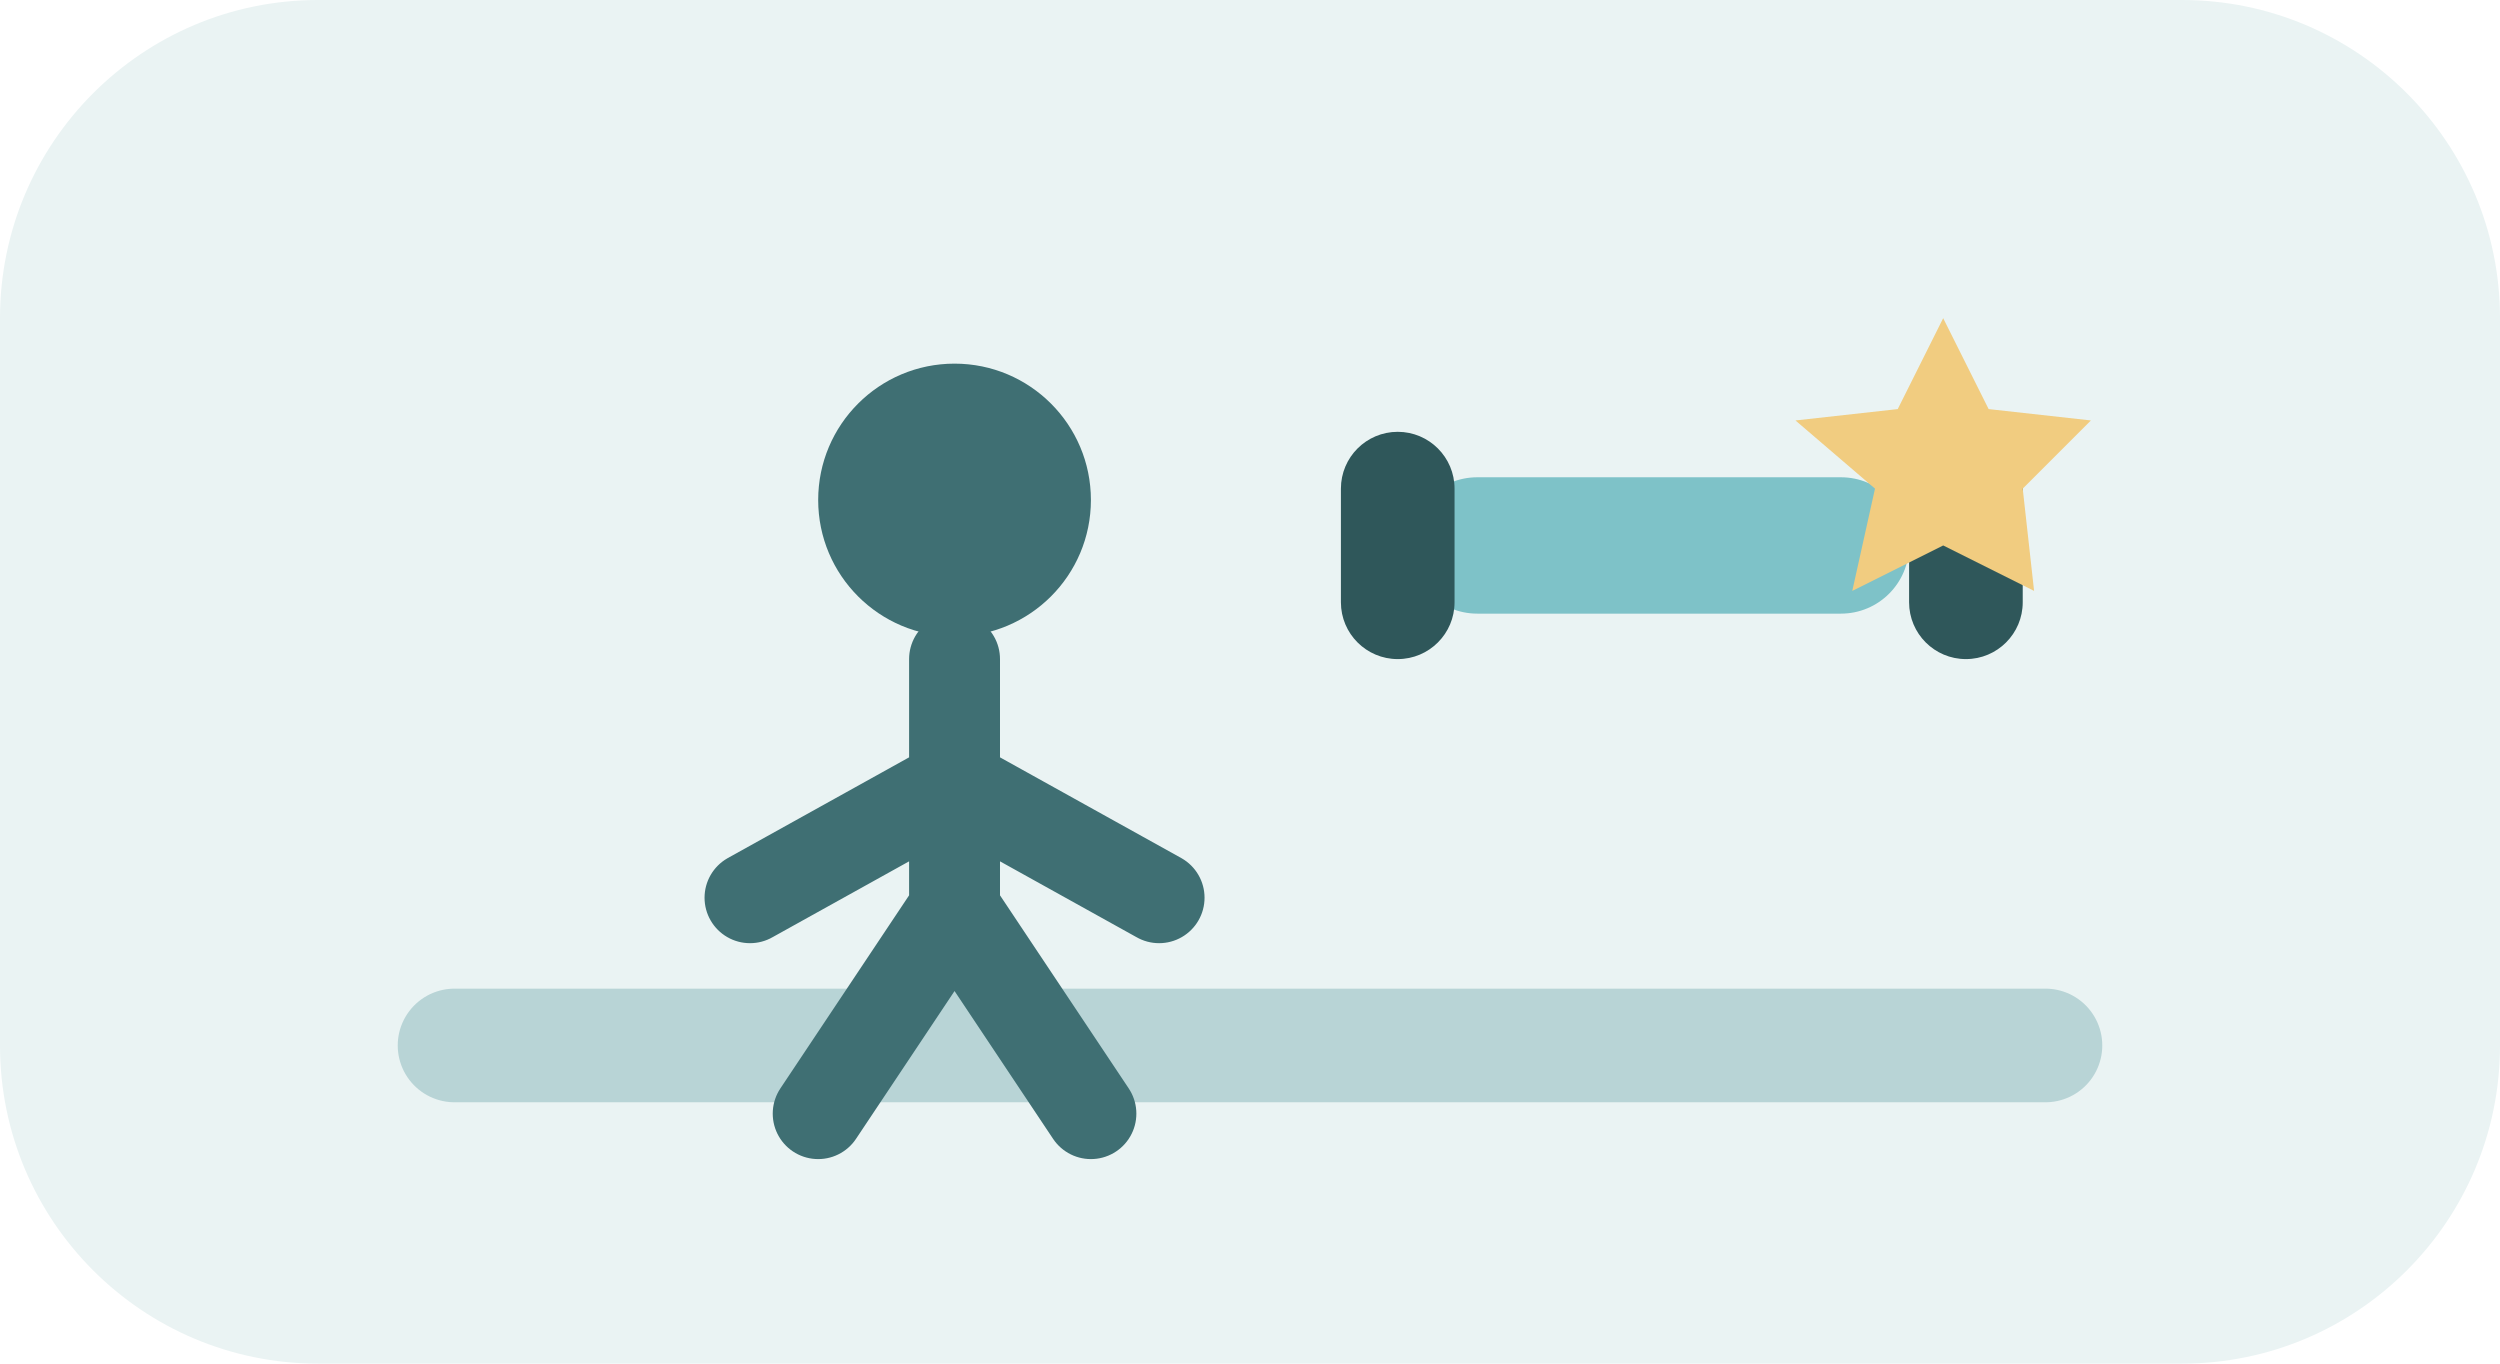
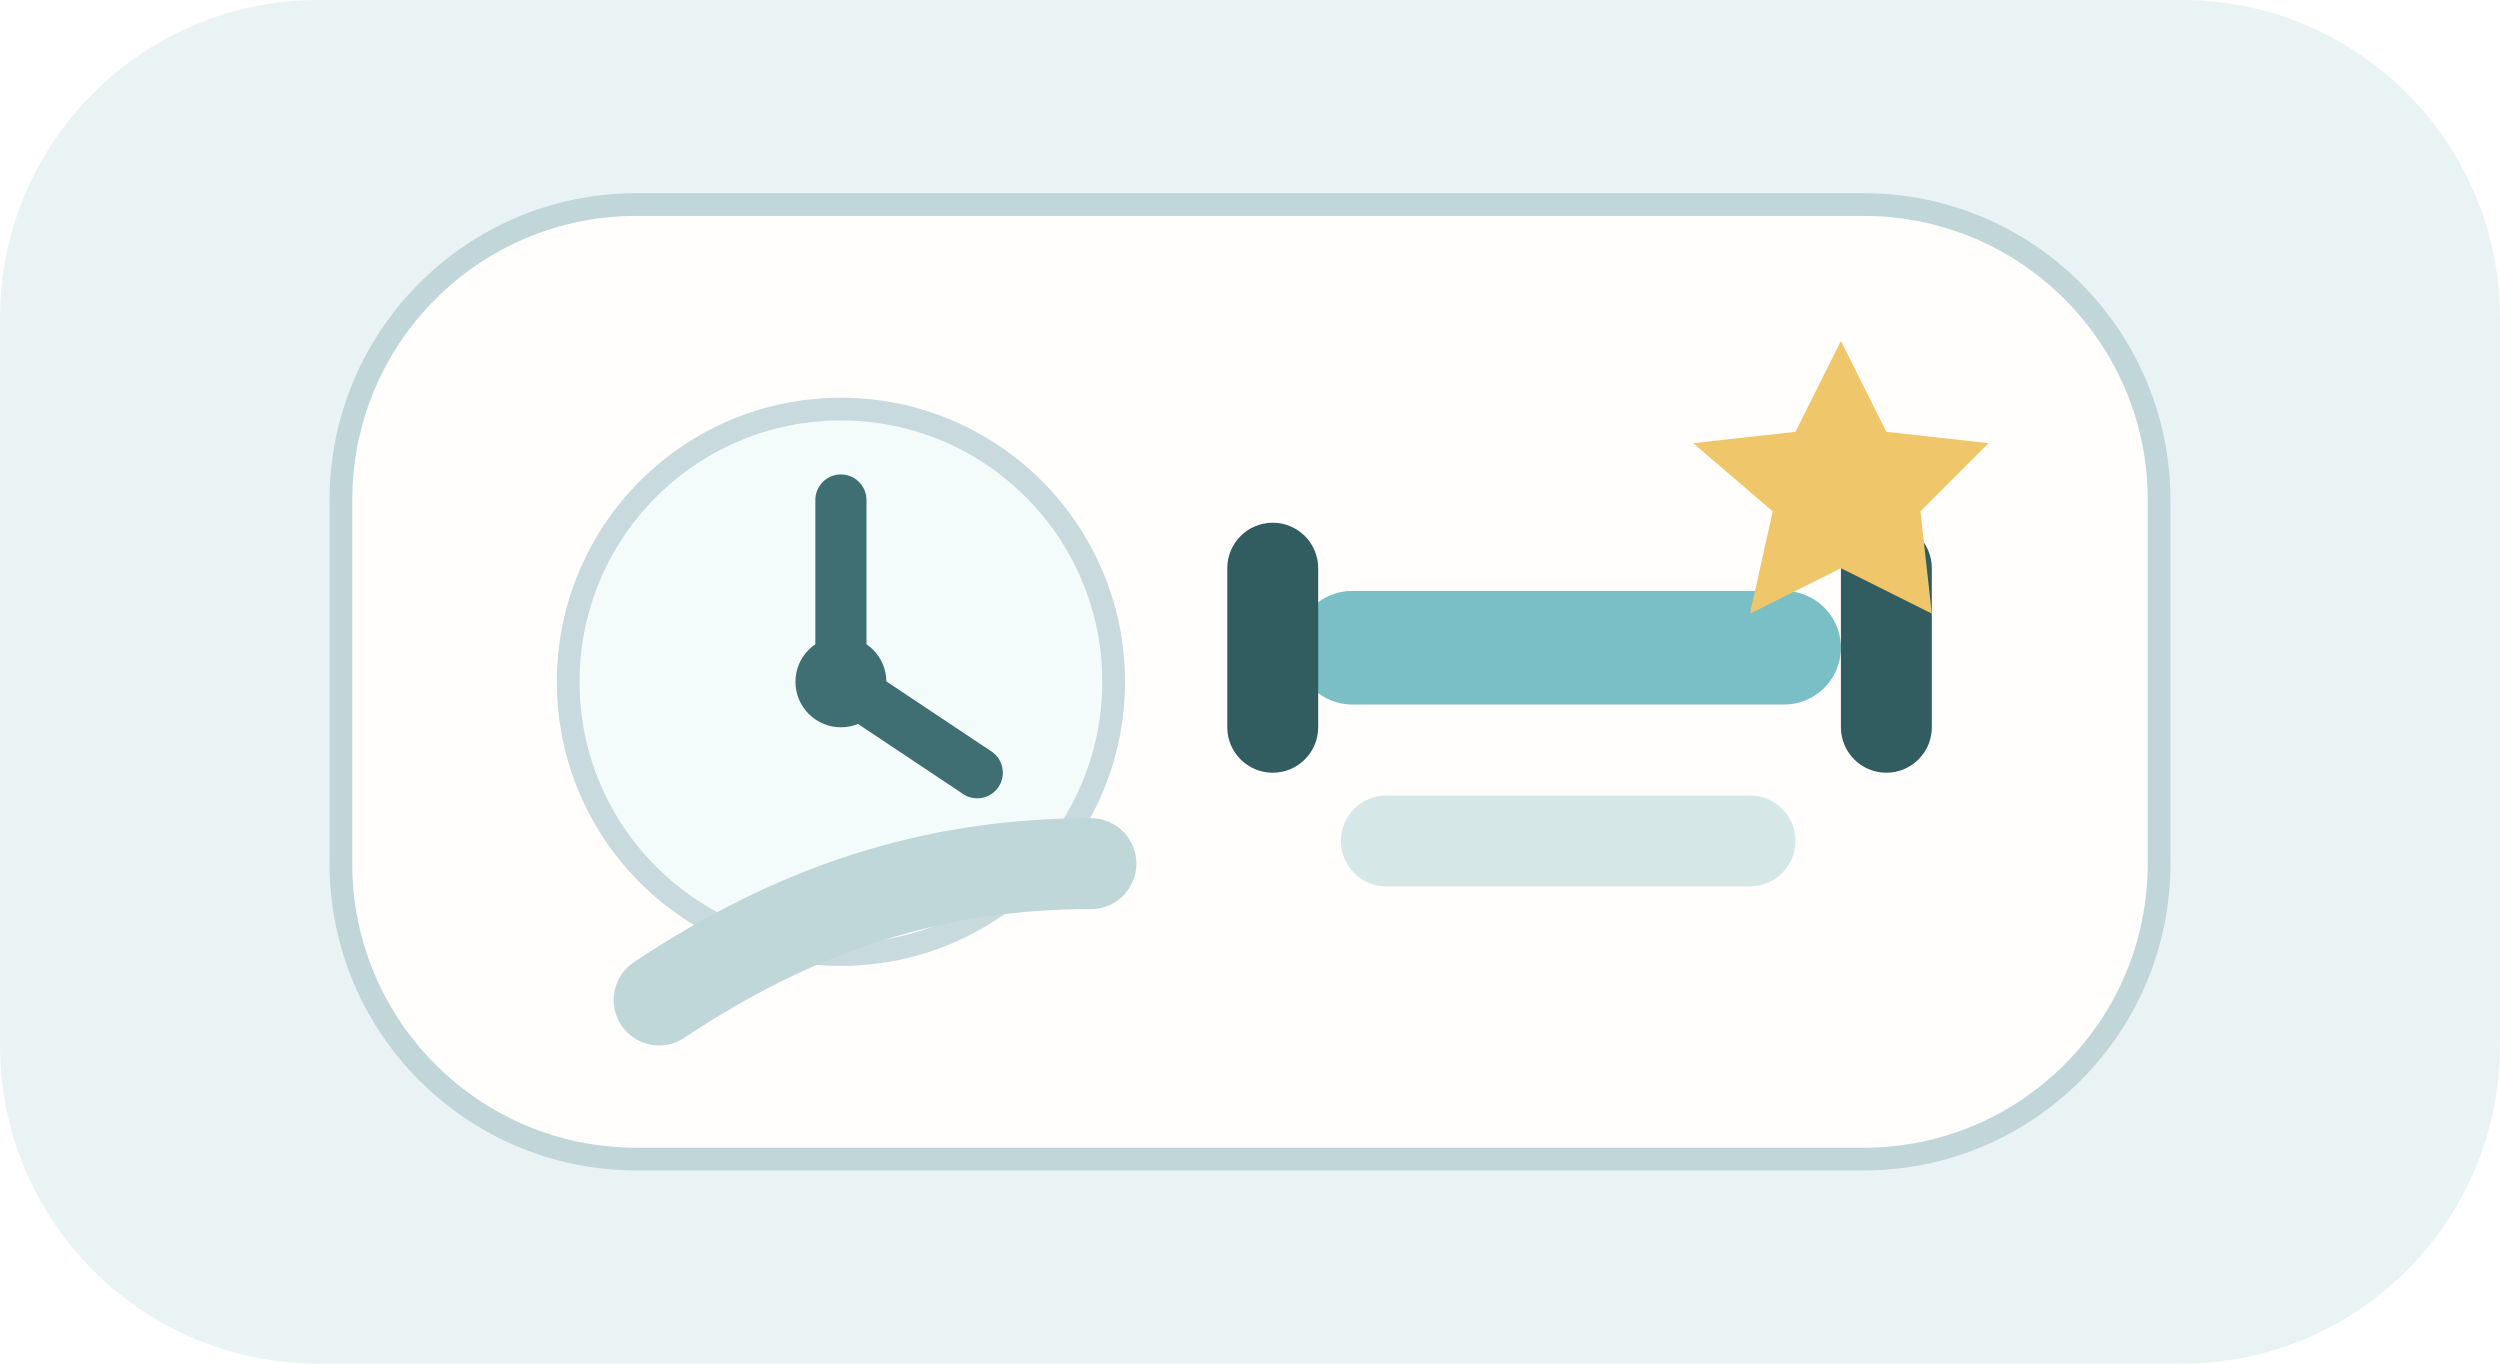
<svg xmlns="http://www.w3.org/2000/svg" viewBox="0 0 220 120">
-   <rect width="220" height="120" rx="28" fill="#eaf3f3" />
-   <path d="M40 92h140" stroke="#b8d4d6" stroke-width="10" stroke-linecap="round" />
-   <circle cx="84" cy="44" r="12" fill="#3f6f73" />
-   <path d="M84 58v22M84 69l-18 10M84 69l18 10M84 80l-12 18M84 80l12 18" stroke="#3f6f73" stroke-width="8" stroke-linecap="round" />
-   <rect x="124" y="42" width="44" height="12" rx="6" fill="#7ec2c8" />
-   <rect x="118" y="38" width="10" height="20" rx="5" fill="#2f575a" />
-   <rect x="168" y="38" width="10" height="20" rx="5" fill="#2f575a" />
-   <path d="M171 28l4 8 9 1-6 6 1 9-8-4-8 4 2-9-7-6 9-1z" fill="#f1cc80" />
+   <rect width="220" height="120" rx="28" fill="#eaf3f4" />
+   <rect x="30" y="18" width="160" height="84" rx="26" fill="#fffefc" stroke="#c1d6d9" stroke-width="2" />
+   <circle cx="74" cy="60" r="24" fill="#f4fbfb" stroke="#c8dadd" stroke-width="2" />
+   <circle cx="74" cy="60" r="4" fill="#3f6f73" />
+   <path d="M74 44v16l12 8" fill="none" stroke="#3f6f73" stroke-width="4.5" stroke-linecap="round" stroke-linejoin="round" />
+   <rect x="114" y="52" width="48" height="10" rx="5" fill="#79bfc5" />
+   <rect x="108" y="46" width="8" height="22" rx="4" fill="#315c60" />
+   <rect x="162" y="46" width="8" height="22" rx="4" fill="#315c60" />
+   <rect x="118" y="70" width="40" height="8" rx="4" fill="#d6e7e8" />
+   <path d="M58 88c12-8 24-12 38-12" stroke="#bfd7d9" stroke-width="8" stroke-linecap="round" />
+   <path d="M162 30l4 8 9 1-6 6 1 9-8-4-8 4 2-9-7-6 9-1z" fill="#efc669" />
</svg>
